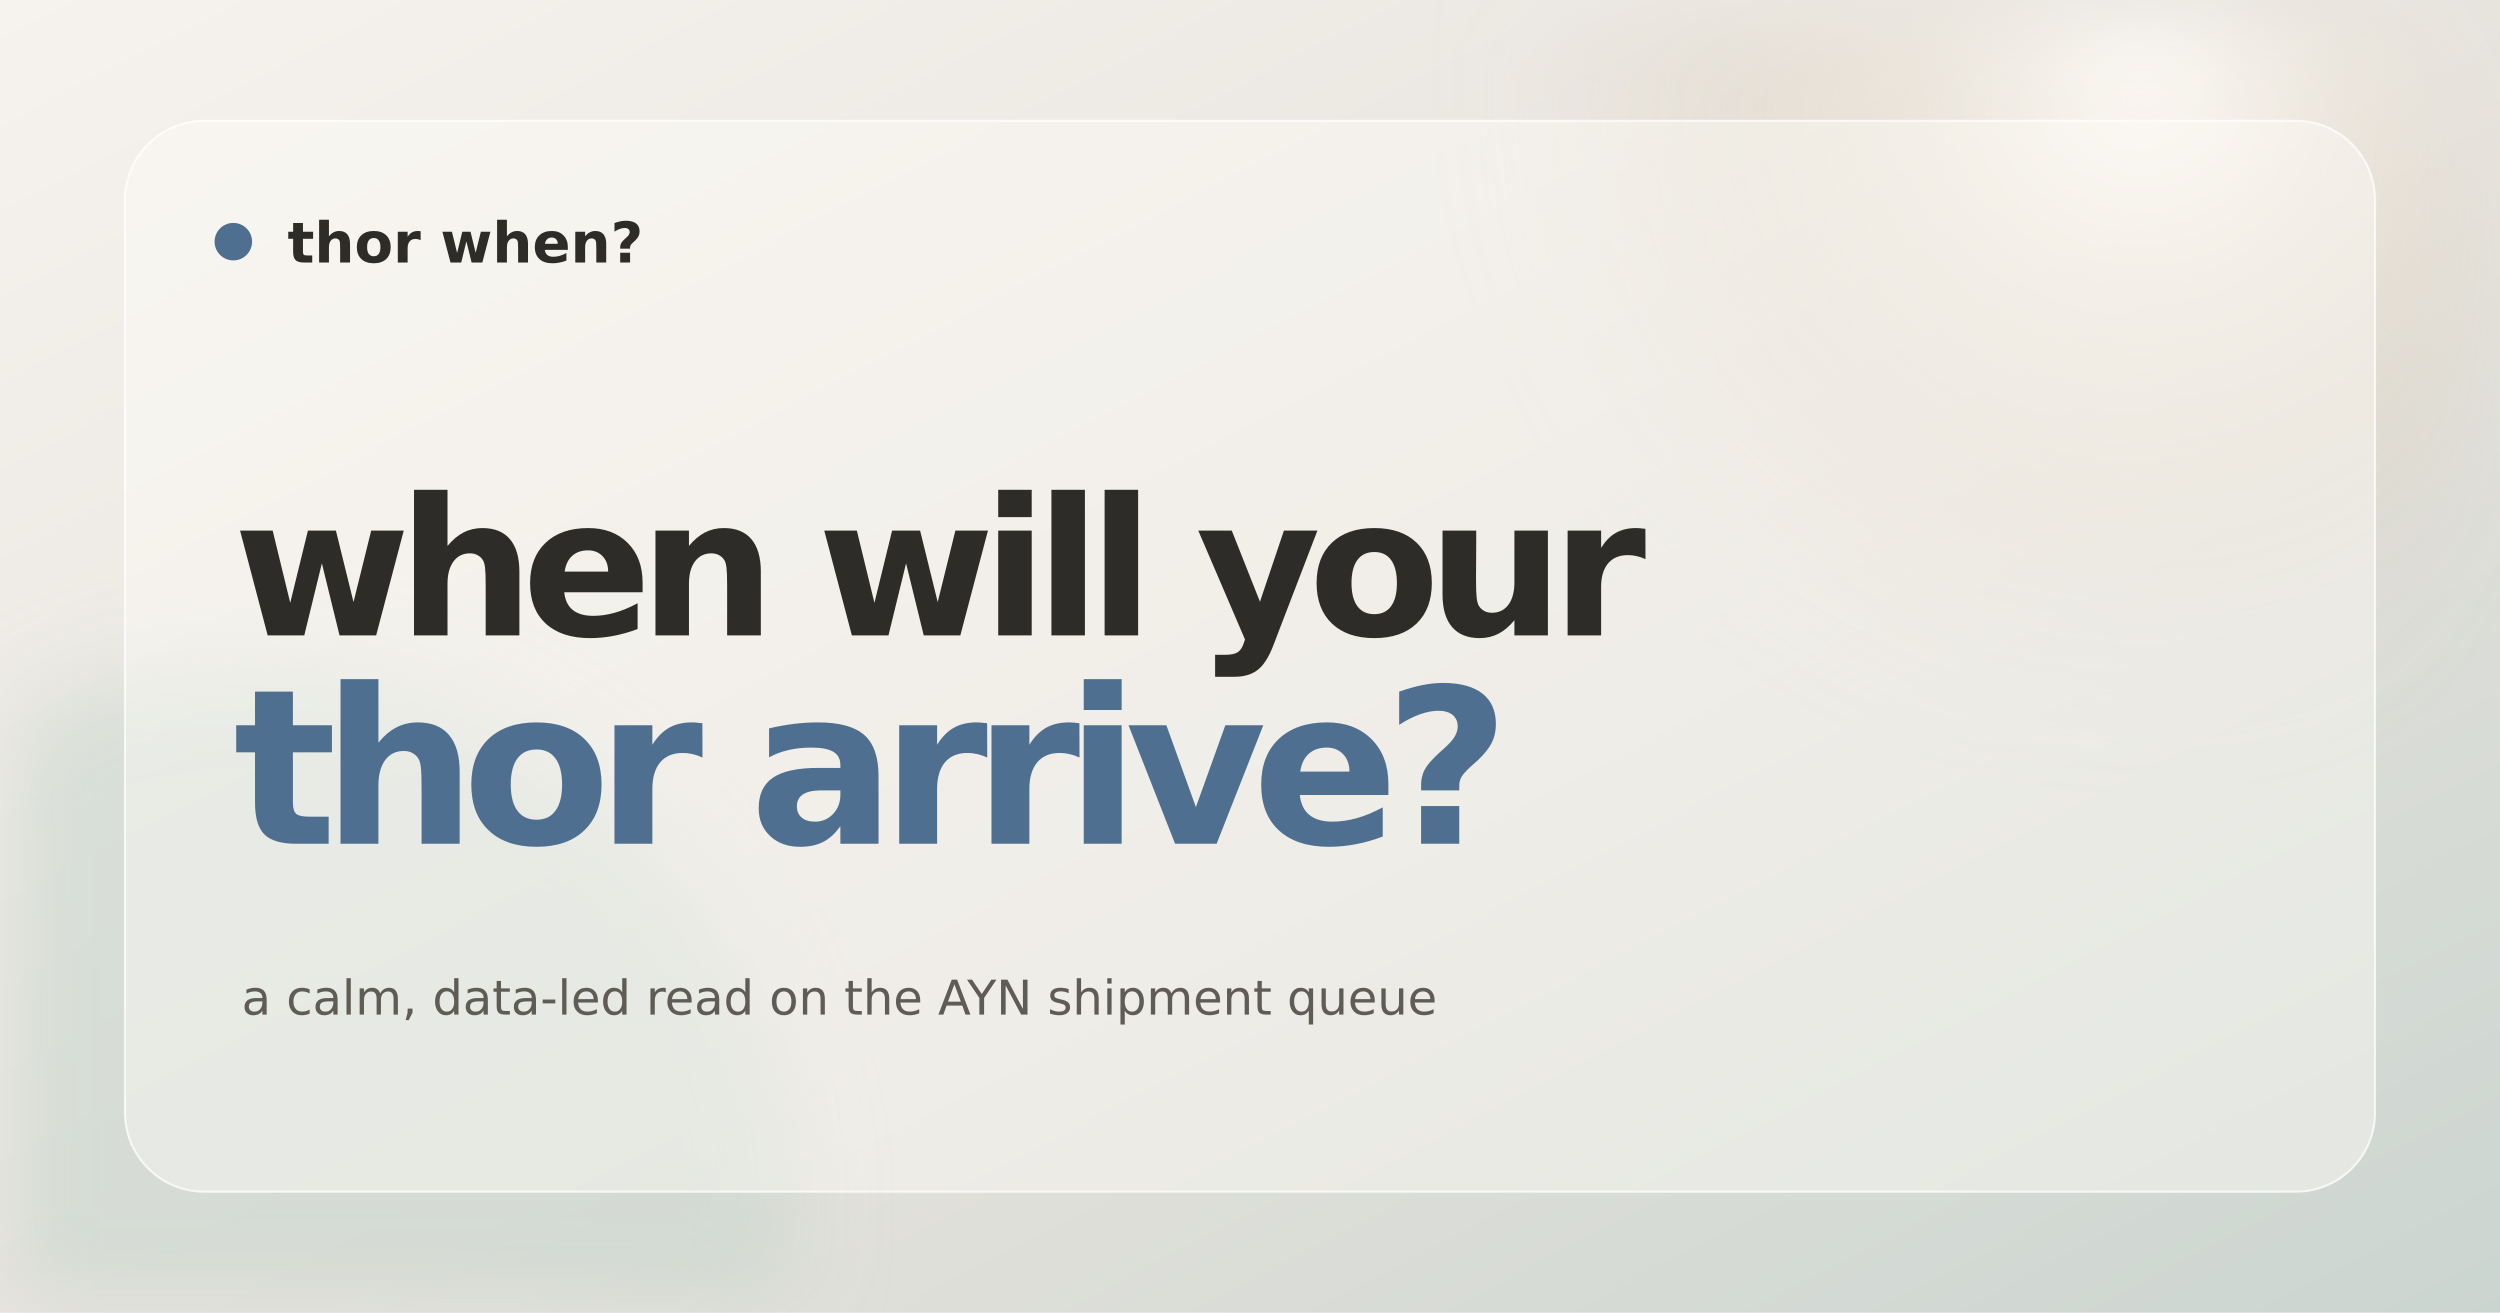
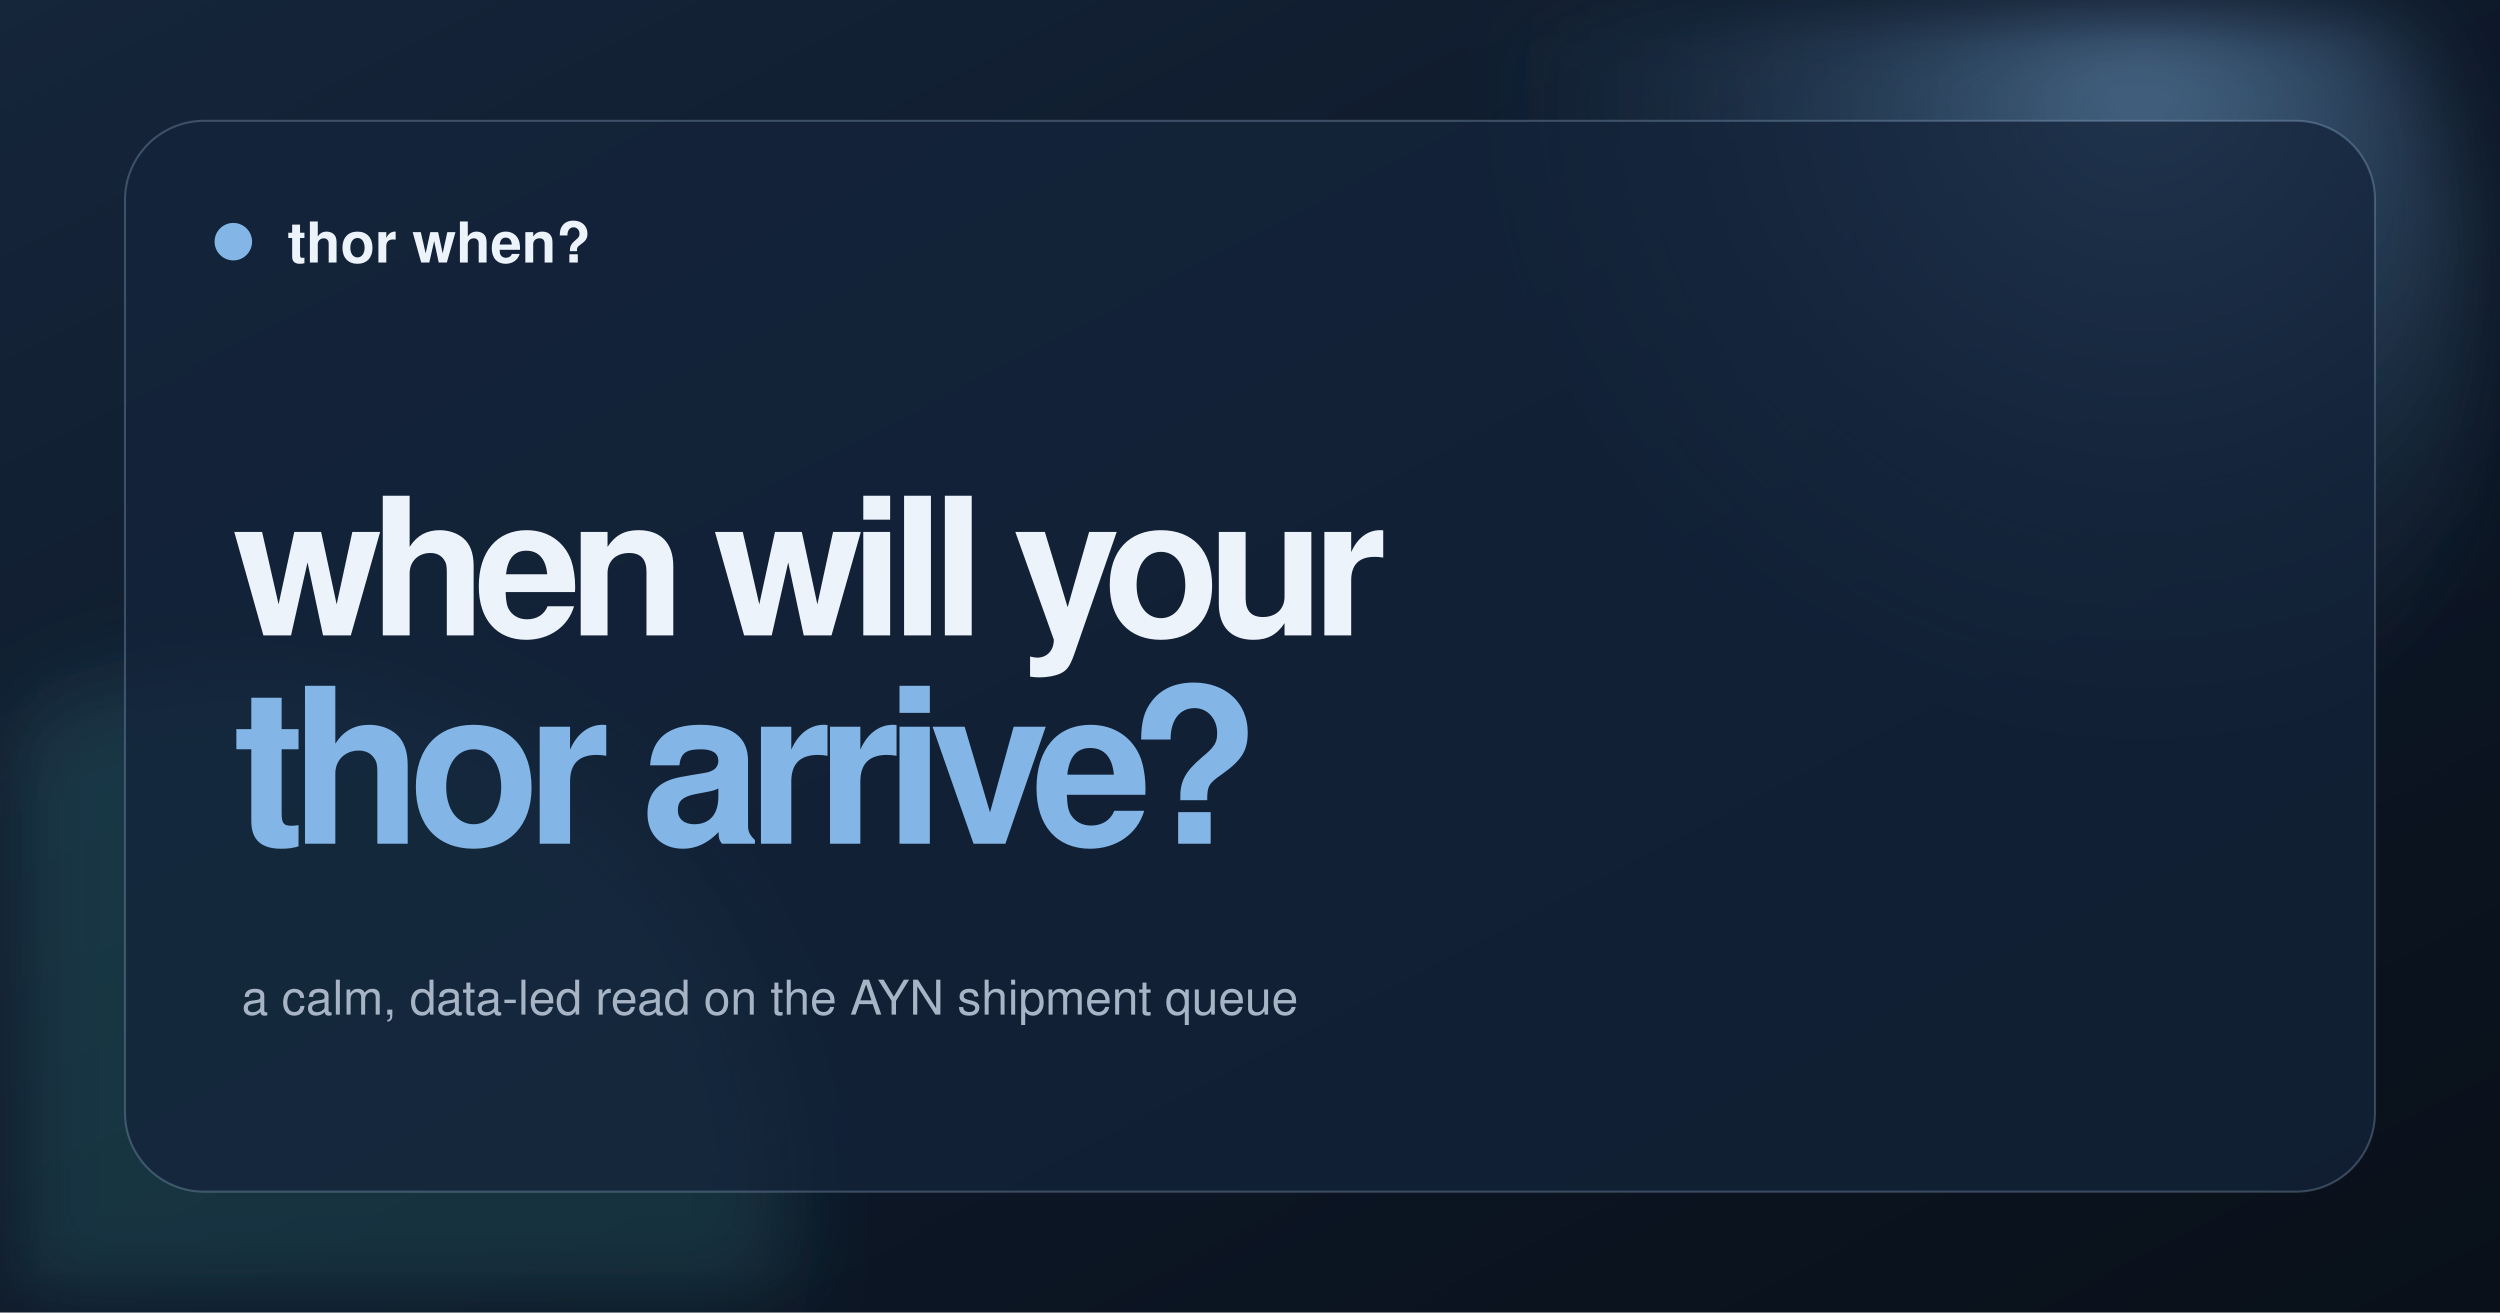
<svg xmlns="http://www.w3.org/2000/svg" width="1200" height="630" viewBox="0 0 1200 630">
  <defs>
    <linearGradient id="bg" x1="0" y1="0" x2="1" y2="1">
-       <stop offset="0" stop-color="#f6f3ee" />
-       <stop offset=".56" stop-color="#e5e2dc" />
-       <stop offset="1" stop-color="#cbd5d0" />
+       <stop offset="0" stop-color="#15253a" />
+       <stop offset=".56" stop-color="#0d1727" />
+       <stop offset="1" stop-color="#091019" />
    </linearGradient>
    <radialGradient id="glow" cx="70%" cy="28%" r="58%">
-       <stop offset="0" stop-color="#fffdf9" stop-opacity=".96" />
-       <stop offset=".7" stop-color="#d9cdb8" stop-opacity=".22" />
-       <stop offset="1" stop-color="#d9cdb8" stop-opacity="0" />
+       <stop offset="0" stop-color="#83b6e6" stop-opacity=".5" />
+       <stop offset=".7" stop-color="#3e6c8f" stop-opacity=".18" />
+       <stop offset="1" stop-color="#3e6c8f" stop-opacity="0" />
    </radialGradient>
    <filter id="blur">
      <feGaussianBlur stdDeviation="22" />
    </filter>
  </defs>
  <rect width="1200" height="630" fill="url(#bg)" />
  <circle cx="920" cy="160" r="270" fill="url(#glow)" filter="url(#blur)" />
-   <circle cx="120" cy="580" r="260" fill="#c2d2cb" fill-opacity=".45" filter="url(#blur)" />
-   <rect x="60" y="58" width="1080" height="514" rx="38" fill="#fffdf9" fill-opacity=".42" stroke="#fff" stroke-opacity=".76" />
-   <circle cx="112" cy="116" r="9" fill="#4f6f91" />
-   <text x="138" y="126" fill="#2e2c29" font-family="DejaVu Sans" font-weight="700" font-size="27">thor when?</text>
-   <text x="112" y="305" fill="#2e2c29" font-family="DejaVu Sans" font-weight="700" font-size="92" letter-spacing="-6">when will your</text>
-   <text x="112" y="405" fill="#4f6f91" font-family="DejaVu Sans" font-weight="700" font-size="104" letter-spacing="-7">thor arrive?</text>
-   <text x="116" y="487" fill="#5f5b55" font-family="DejaVu Sans" font-size="23">a calm, data-led read on the AYN shipment queue</text>
+   <circle cx="120" cy="580" r="260" fill="#2f878b" fill-opacity=".24" filter="url(#blur)" />
+   <rect x="60" y="58" width="1080" height="514" rx="38" fill="#14243a" fill-opacity=".74" stroke="#a8c7e6" stroke-opacity=".28" />
+   <circle cx="112" cy="116" r="9" fill="#83b6e6" />
+   <text x="138" y="126" fill="#edf3fb" font-family="Helvetica" font-weight="700" font-size="27">thor when?</text>
+   <text x="112" y="305" fill="#edf3fb" font-family="Helvetica" font-weight="700" font-size="92" letter-spacing="-6">when will your</text>
+   <text x="112" y="405" fill="#83b6e6" font-family="Helvetica" font-weight="700" font-size="104" letter-spacing="-7">thor arrive?</text>
+   <text x="116" y="487" fill="#a7b4c5" font-family="Helvetica" font-size="23">a calm, data-led read on the AYN shipment queue</text>
</svg>
